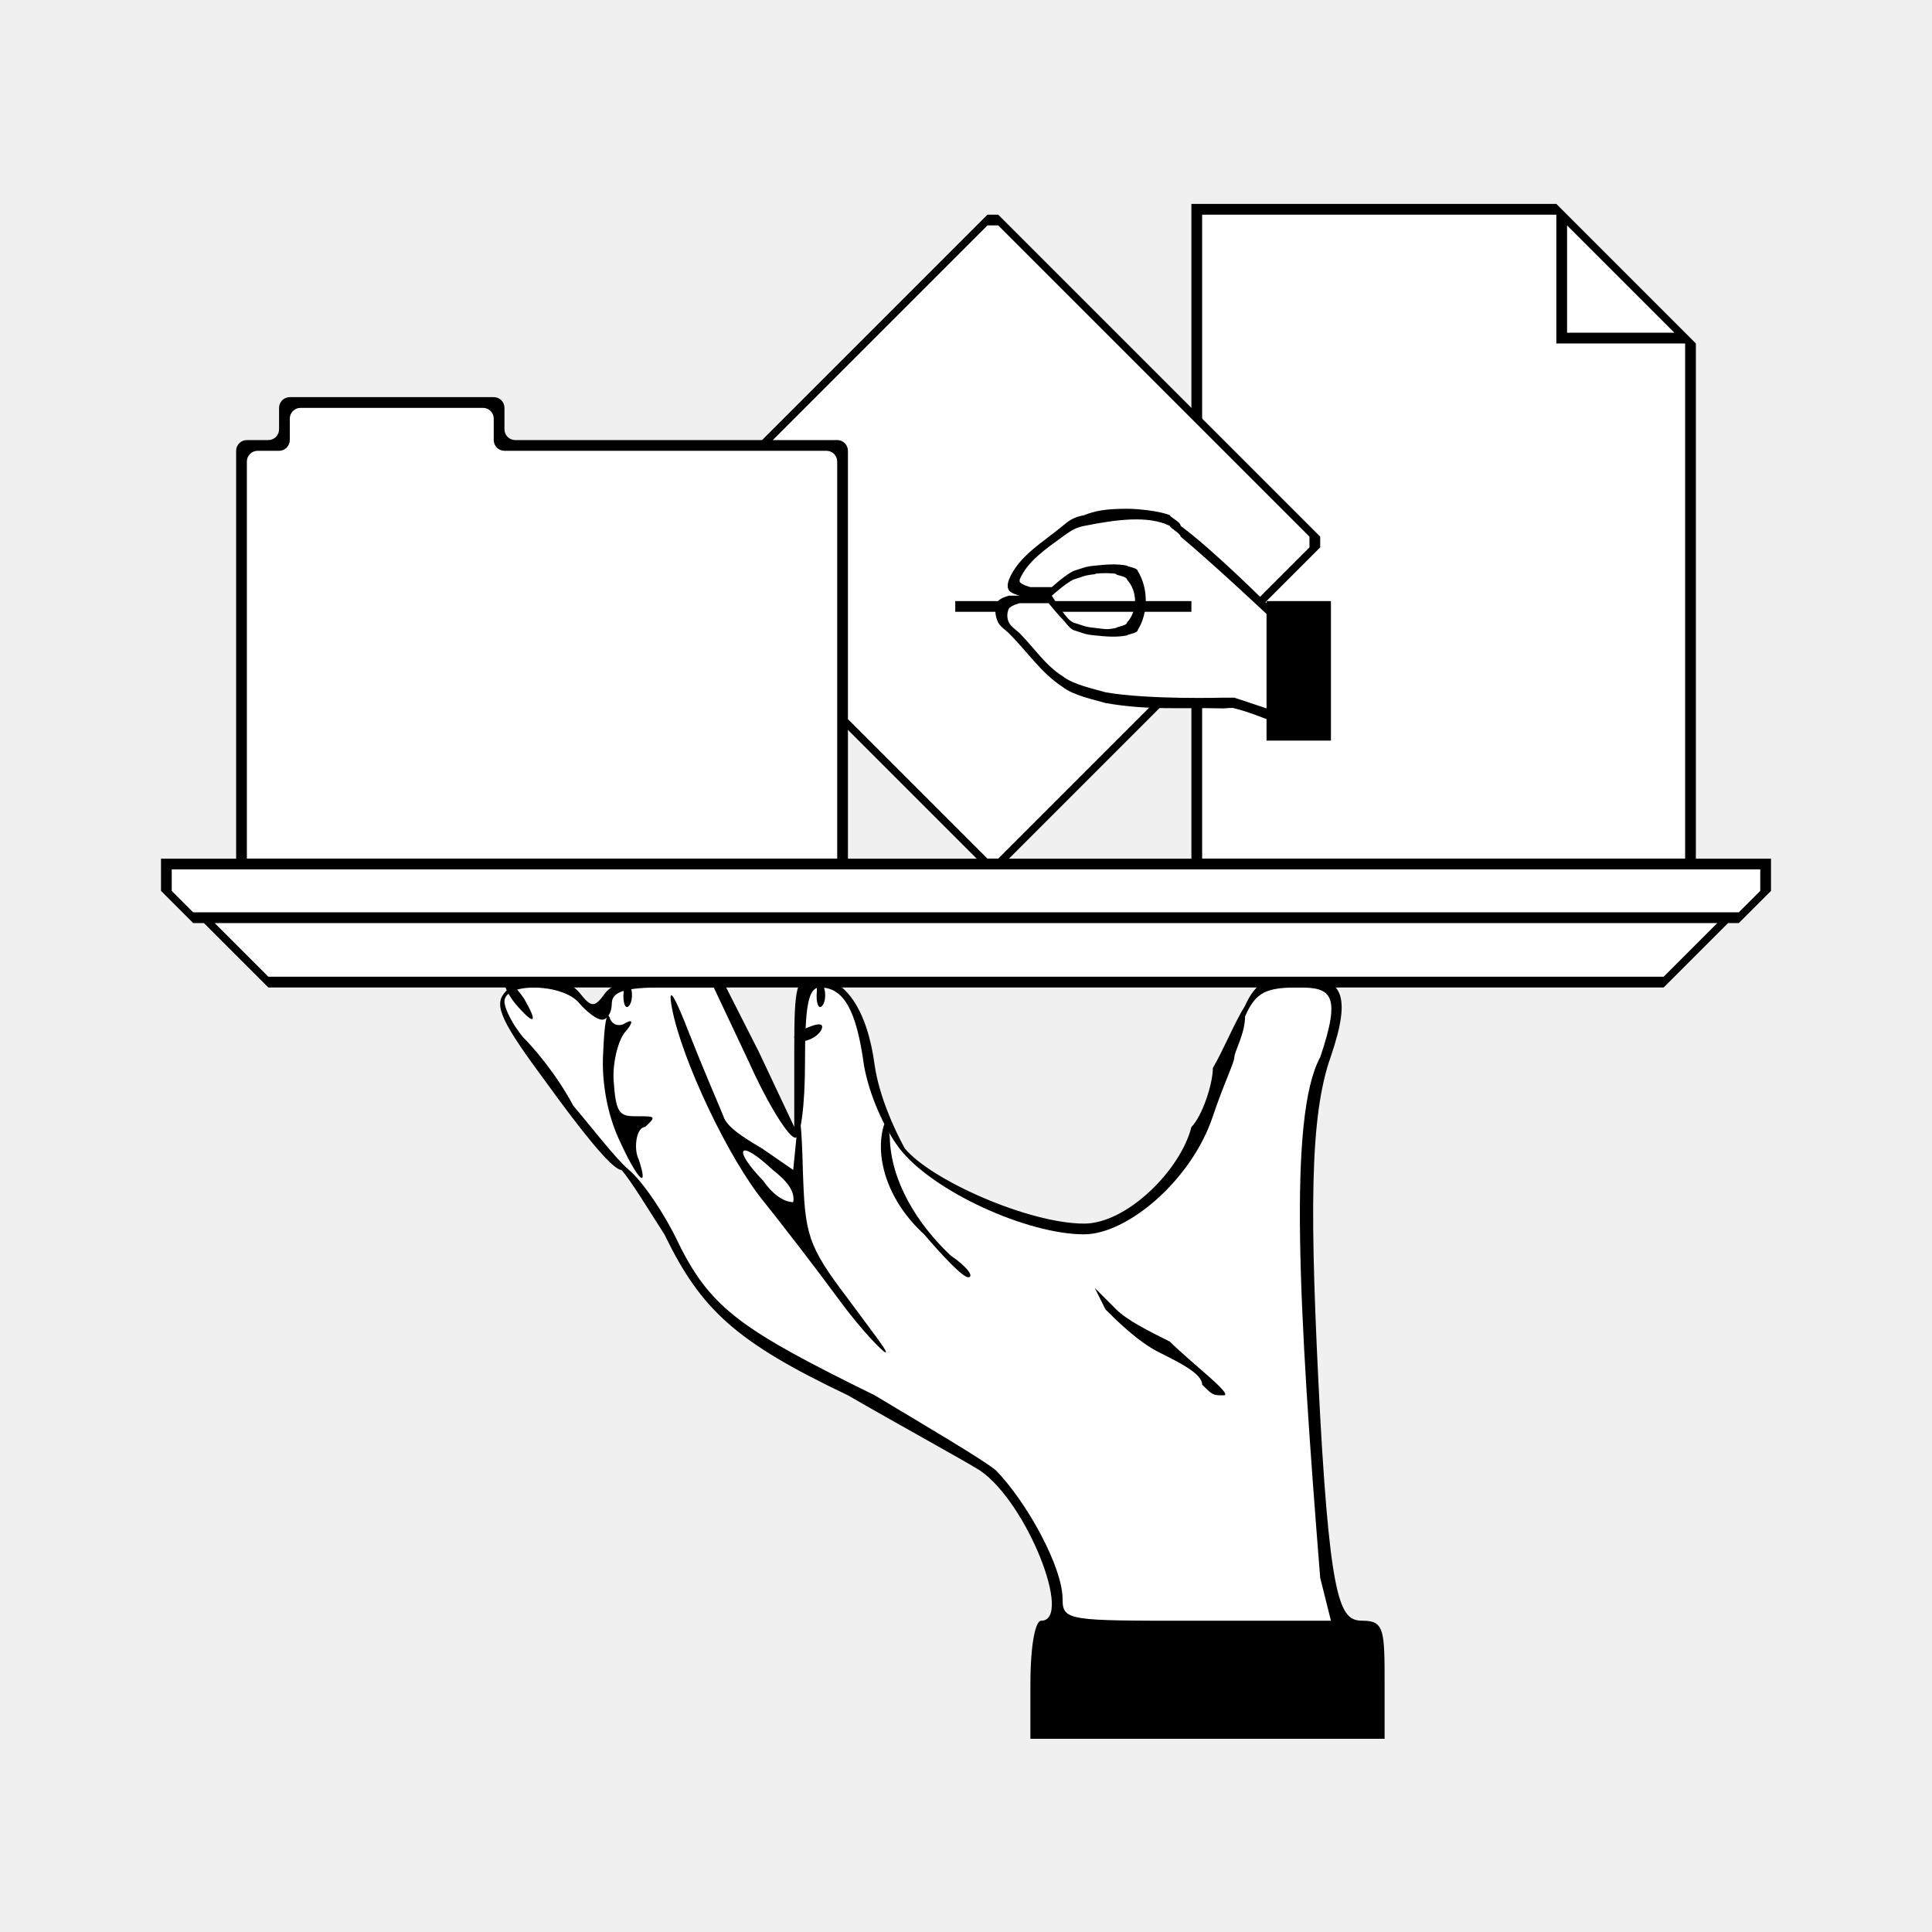
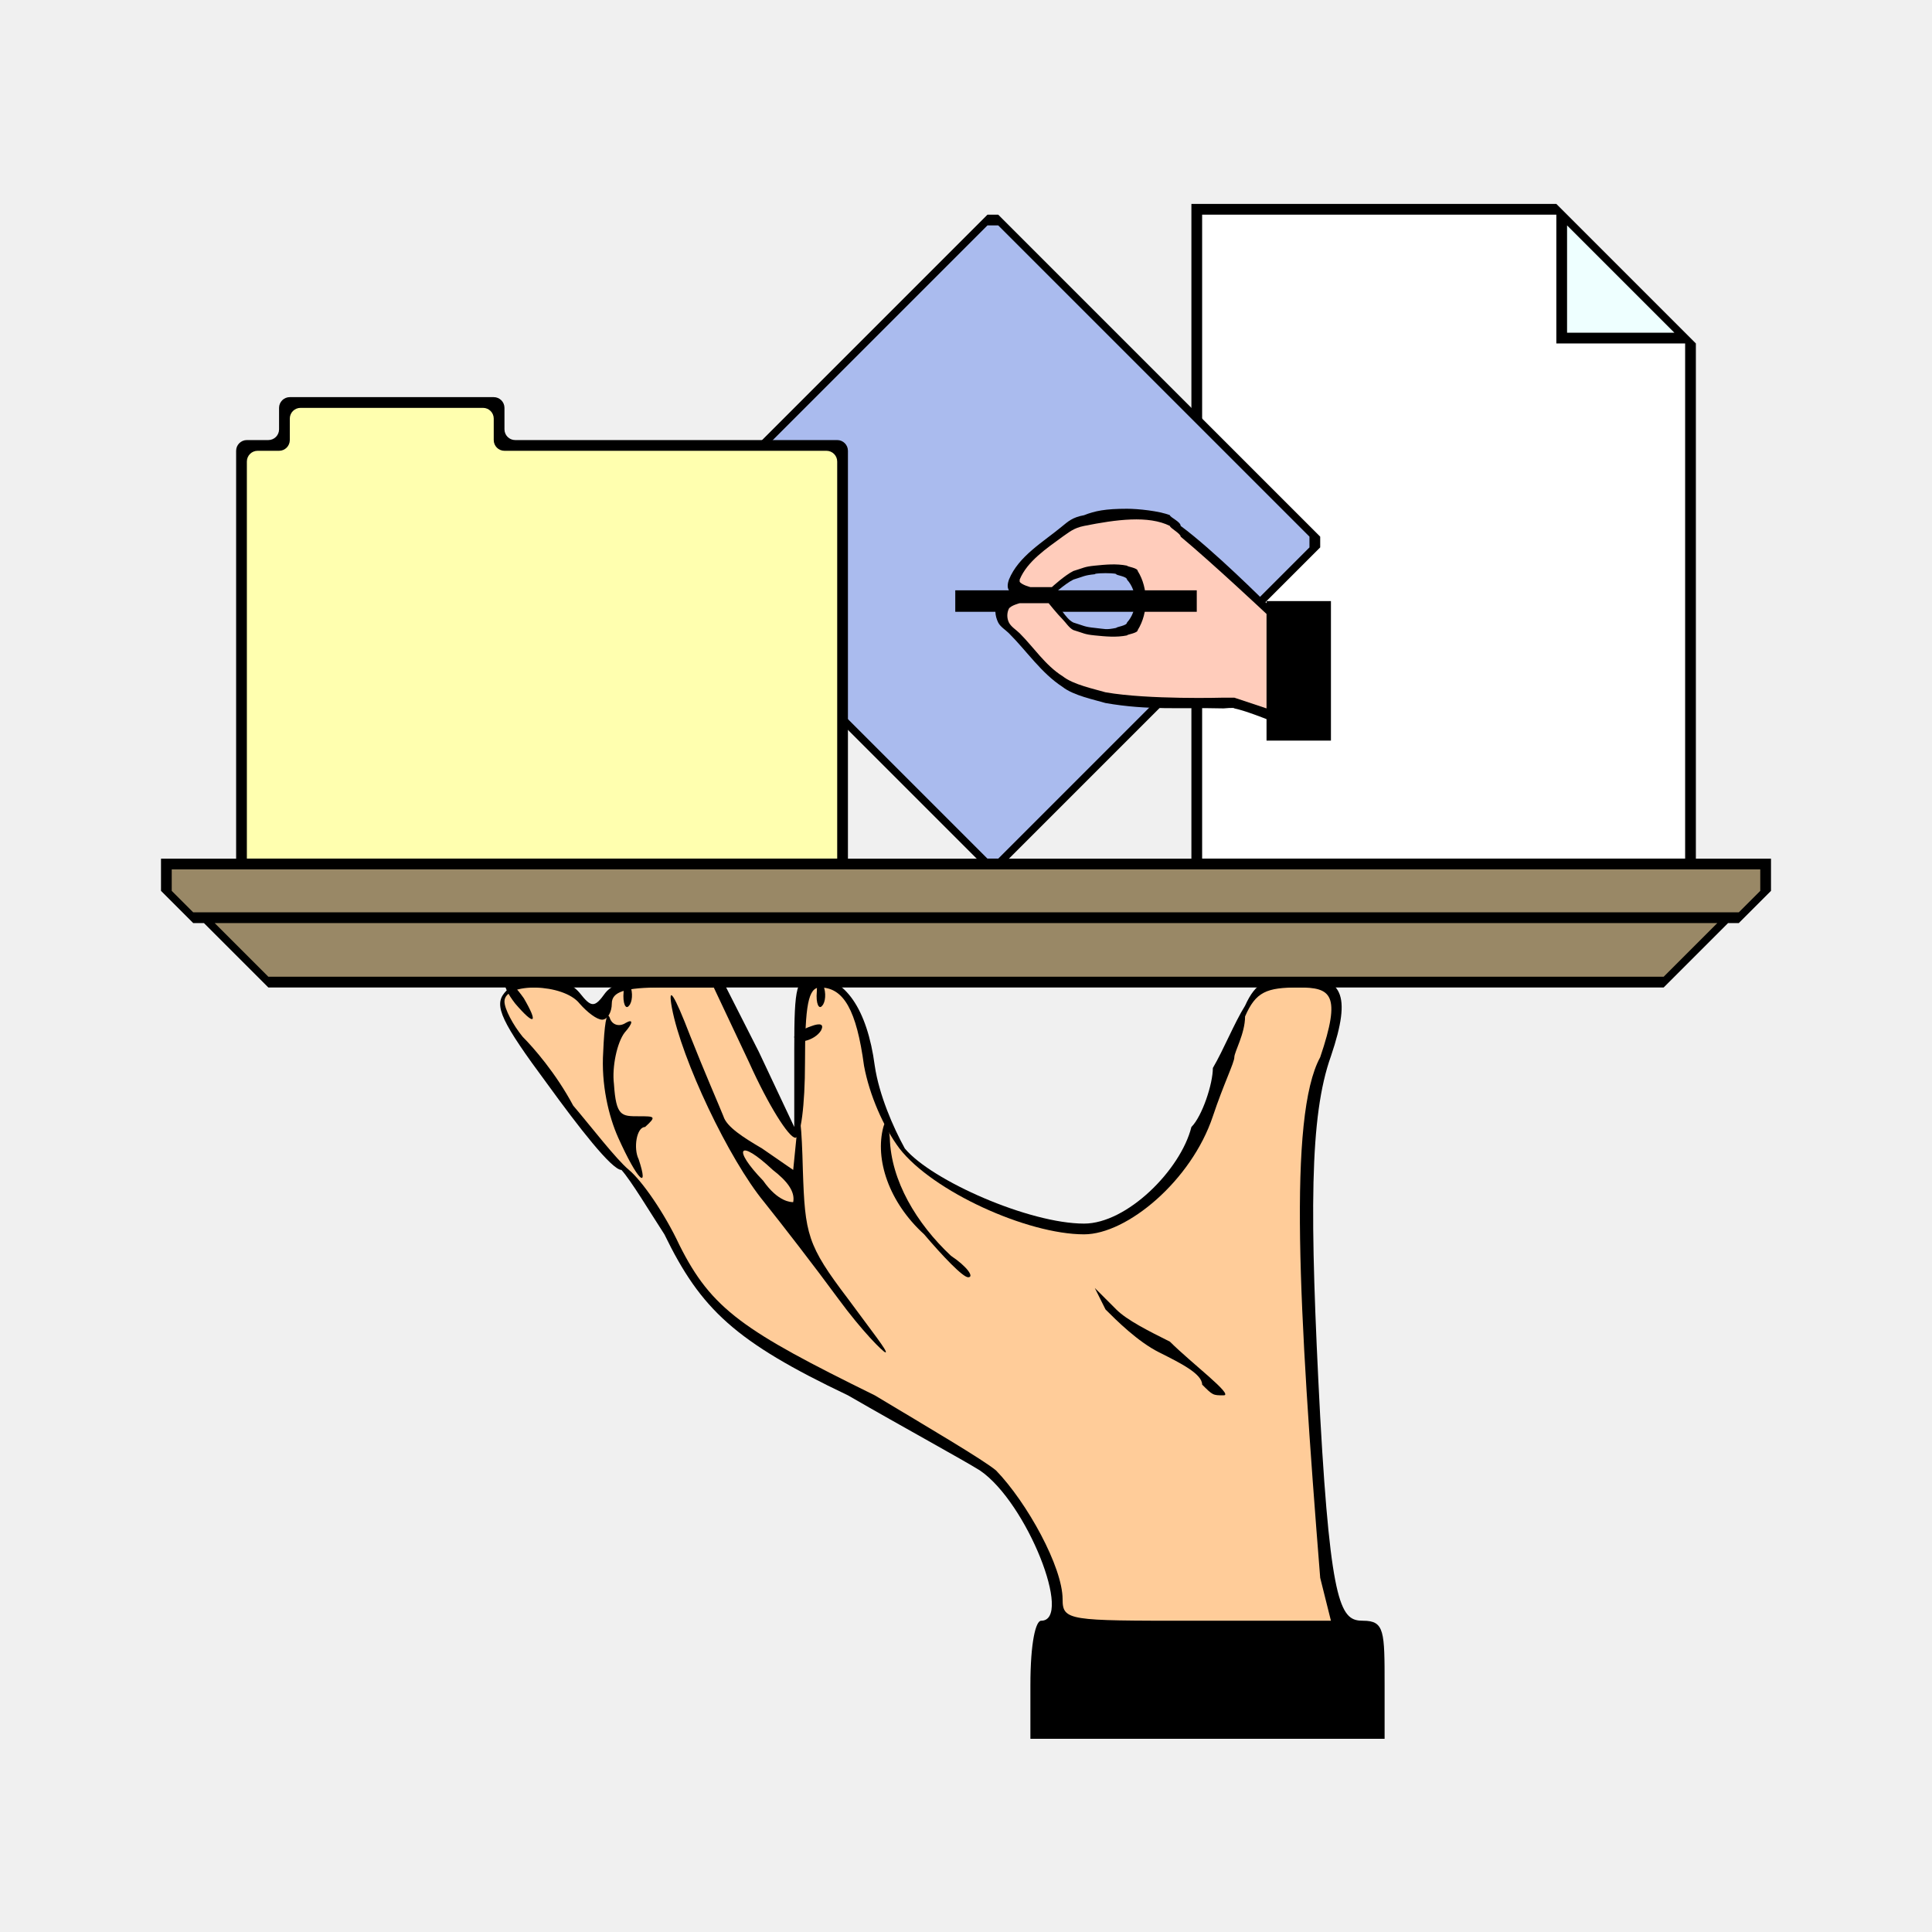
<svg xmlns="http://www.w3.org/2000/svg" version="1.1" viewBox="0 0 180 180">
  <g id="document">
    <path id="document-outline" d="m111,19 h34 l13,13 v49 h-47 z" />
-     <path id="document-fill" fill="#fff" d="m112,20 h33 v12 h12 v48 h-45 z m34,1 10,10 h-10 z" />
+     <path id="document-page" fill="#fff" d="m112,20 h33 v12 h12 v48 h-45 z" />
+     <path id="document-corner" fill="#eff" d="m146,21 10,10 h-10 z" />
  </g>
  <g id="app">
    <path id="app-diamond-outline" d="m92,20 h1 l30,30 v1 l-30,30 h-1 l-30,-30 v-1 z" />
-     <path id="app-diamond-fill" fill="#fff" d="m92,21 h1 l29,29 v1 l-29,29 h-1 l-29,-29 v-1 z" />
+     <path id="app-diamond-fill" fill="#abe" d="m92,21 h1 l29,29 v1 l-29,29 h-1 l-29,-29 v-1 z" />
    <path id="app-hand-outline" d="m105,47.4 c-2,0 -3,0.2 -4,0.6 -1.1,0.2 -1.5,0.6 -2,1 -1.8,1.5 -4.1,2.8 -5 5 -0.1,0.3 -0.2,0.7 0,1 s1,0.5 1,0.5 h-1 s-0.8,0.2 -1,0.5 c-0.4,0.6 -0.3,1.4 0,2 0.2,0.4 0.7,0.7 1,1 1.7,1.7 3,3.7 5,5 1,0.8 3,1.2 4,1.5 4,0.7 7,0.4 11,0.5 0,0 1,-0.1 1,0 1,0.2 3,1 3,1 v2 h6 v-13 h-6 v0.2 s-5,-5 -8,-7.2 c0,-0.4 -1,-0.8 -1,-1 -1,-0.4 -3,-0.6 -4,-0.6 z m-2,6 s1,0 1,0.1 1,0.2 1,0.5 c1,1.1 1,2.9 0,4 0,0.3 -1,0.4 -1,0.5 -1,0.2 -1,0.1 -2,0 s-1,-0.2 -2,-0.5 c-0.4,-0.2 -0.7,-0.6 -1,-1 -0.4,-0.5 -1,-1.5 -1,-1.5 s1.2,-1.1 2,-1.5 c1,-0.3 1,-0.4 2,-0.5 0,-0.1 1,-0.1 1,-0.1 z" />
-     <path id="app-hand-fill" fill="#fff" d="m118,57 v9 l-3,-1 h-1 s-7,0.2 -11,-0.5 c-1,-0.3 -3,-0.7 -4,-1.5 -1.6,-1 -2.7,-2.7 -4,-4 -0.3,-0.3 -0.8,-0.6 -1,-1 s-0.2,-0.9 0-1.3 c0.2,-0.3 1,-0.5 1,-0.5 h2.7 s0.8,1 1.3,1.5 c0.3,0.3 0.6,0.8 1,1 1,0.3 1,0.4 2,0.5 s2,0.2 3,0 c0,-0.1 1,-0.2 1,-0.5 1,-1.6 1,-3.9 0,-5.5 0,-0.3 -1,-0.4 -1,-0.5 -1,-0.2 -2,-0.1 -3,0 s-1,0.2 -2,0.5 c-0.8,0.4 -2,1.5 -2,1.5 h-2 s-0.8,-0.2 -1,-0.5 v-0.2 c0.7,-1.7 2.5,-2.9 4,-4 0.6,-0.4 1,-0.8 2,-1 3,-0.6 6,-1 8,0 0,0.2 1,0.7 1,1 3,2.5 8,7.2 8,7.2 z" />
-     <path id="app-hand-pen" d="m89,56 v1 h4.5 v-1 h-4.5 zm9,0 l0.5,1 h12.5 v-1 h-12.5 z" />
+     <path id="app-hand-fill" fill="#fcb" d="m118,57 v9 l-3,-1 h-1 s-7,0.2 -11,-0.5 c-1,-0.3 -3,-0.7 -4,-1.5 -1.6,-1 -2.7,-2.7 -4,-4 -0.3,-0.3 -0.8,-0.6 -1,-1 s-0.2,-0.9 0-1.3 c0.2,-0.3 1,-0.5 1,-0.5 h2.7 s0.8,1 1.3,1.5 c0.3,0.3 0.6,0.8 1,1 1,0.3 1,0.4 2,0.5 s2,0.2 3,0 c0,-0.1 1,-0.2 1,-0.5 1,-1.6 1,-3.9 0,-5.5 0,-0.3 -1,-0.4 -1,-0.5 -1,-0.2 -2,-0.1 -3,0 s-1,0.2 -2,0.5 c-0.8,0.4 -2,1.5 -2,1.5 h-2 s-0.8,-0.2 -1,-0.5 v-0.2 c0.7,-1.7 2.5,-2.9 4,-4 0.6,-0.4 1,-0.8 2,-1 3,-0.6 6,-1 8,0 0,0.2 1,0.7 1,1 3,2.5 8,7.2 8,7.2 z" />
+     <path id="app-hand-pen" d="m89,55 v2 h4.5 l2,-2 h-6.5 z m8,0 l1.5,2 h13 v-2 z" />
  </g>
  <g id="folder">
    <path id="folder-outline" d="m27,37 h19 a1,1 0 0,1 1,1 v2 a1,1 0 0,0 1,1 h30 a1,1 0 0,1 1,1 v39 h-57 v-39 a1,1 0 0,1 1,-1 h2 a1,1 0 0,0 1,-1 v-2 a1,1 0 0,1 1,-1 z" />
-     <path id="folder-fill" fill="#fff" d="m28,38 h17 a1,1 0 0,1 1,1 v2 a1,1 0 0,0 1,1 h30 a1,1 0 0,1 1,1 v37 h-55 v-37 a1,1 0 0,1 1,-1 h2 a1,1 0 0,0 1,-1 v-2 a1,1 0 0,1 1,-1 z" />
+     <path id="folder-fill" fill="#ffffaf" d="m28,38 h17 a1,1 0 0,1 1,1 v2 a1,1 0 0,0 1,1 h30 a1,1 0 0,1 1,1 v37 h-55 v-37 a1,1 0 0,1 1,-1 h2 a1,1 0 0,0 1,-1 v-2 a1,1 0 0,1 1,-1 z" />
  </g>
  <g id="hand">
    <path id="hand-outline" d="m96,157 c0,-4 0.5,-6 1,-6 3,0 -1.3,-11 -5.7,-14 -1.6,-1 -7.1,-4 -12.3,-7 -10.5,-5 -13.7,-8 -17.1,-15 -1.3,-2 -3.1,-5 -4,-6 -0.9,0 -4,-4 -6.9,-8 -4.3,-5.8 -5,-7.3 -4,-8.5 1.6,-1.9 5.4,-1.9 7,0 1.1,1.4 1.4,1.4 2.4,0 0.8,-1 2.6,-1.4 6.1,-1.2 l4.9,0.2 3.3,6.5 3.3,7 v-7.3 c0,-5.8 0.2,-6.7 1.8,-6.7 2.9,0 5,3 5.7,8.3 0.4,2.7 1.7,5.7 2.8,7.7 2.5,3 11.6,7 16.7,7 4,0 9,-5 10,-9 1,-1 2,-4 2,-5.5 1,-1.7 2,-4.2 3,-5.8 1,-2.2 2,-2.7 5,-2.7 4,0 5,1.5 3,7.4 -2,5.6 -2,14.6 -1,33.6 1,18 2,19 4,19 s2,1 2,6 v5 h-33 v-5 z" />
-     <path id="hand-fill" fill="#fff" d="m99,149 c0,-3 -3.3,-9 -6.2,-12 -1.2,-1 -6.3,-4 -11.3,-7 -12.2,-6 -15.2,-8 -18.2,-14 -1.4,-3 -3.5,-6 -4.7,-7 s-3.5,-4 -5.2,-6 c-1.6,-3 -3.7,-5.4 -4.7,-6.4 -0.9,-1.1 -1.7,-2.6 -1.7,-3.3 0,-1.8 5.5,-1.7 7,0.2 0.7,0.8 1.6,1.5 2.1,1.5 s0.9,-0.7 0.9,-1.5 c0,-1.1 1.2,-1.5 4.7,-1.5 h4.8 l3.3,7 c1.8,4 3.7,7 4.3,7 0.5,0 0.9,-3 0.9,-7 0,-5.3 0.3,-7 1.4,-7 2.2,0 3.4,2.1 4.1,7.3 0.5,2.7 1.8,5.7 3.3,7.7 3.1,4 11.9,8 17.2,8 4,0 10,-5 12,-11 1,-3 2,-5 2,-5.5 s1,-2.2 1,-3.8 c1,-2.3 2,-2.7 5,-2.7 s4,0.6 2,6.5 c-3,5.5 -2,23.5 0,48.5 l1,4 h-13 c-11.4,0 -12,0 -12,-2 z" />
+     <path id="hand-fill" fill="#fc9" d="m99,149 c0,-3 -3.3,-9 -6.2,-12 -1.2,-1 -6.3,-4 -11.3,-7 -12.2,-6 -15.2,-8 -18.2,-14 -1.4,-3 -3.5,-6 -4.7,-7 s-3.5,-4 -5.2,-6 c-1.6,-3 -3.7,-5.4 -4.7,-6.4 -0.9,-1.1 -1.7,-2.6 -1.7,-3.3 0,-1.8 5.5,-1.7 7,0.2 0.7,0.8 1.6,1.5 2.1,1.5 s0.9,-0.7 0.9,-1.5 c0,-1.1 1.2,-1.5 4.7,-1.5 h4.8 l3.3,7 c1.8,4 3.7,7 4.3,7 0.5,0 0.9,-3 0.9,-7 0,-5.3 0.3,-7 1.4,-7 2.2,0 3.4,2.1 4.1,7.3 0.5,2.7 1.8,5.7 3.3,7.7 3.1,4 11.9,8 17.2,8 4,0 10,-5 12,-11 1,-3 2,-5 2,-5.5 s1,-2.2 1,-3.8 c1,-2.3 2,-2.7 5,-2.7 s4,0.6 2,6.5 c-3,5.5 -2,23.5 0,48.5 l1,4 h-13 c-11.4,0 -12,0 -12,-2 z" />
    <path id="hand-detail" d="m112,129 c0,-1 -2,-2 -4,-3 s-4,-3 -5,-4 l-1,-2 2,2 c1,1 3,2 5,3 2,2 6,5 5,5 s-1,0 -2,-1 z m-33.9,-8 c-2.2,-3 -5.3,-7 -6.9,-9 -3.3,-4 -7.7,-13.3 -8.6,-18.1 -0.4,-2.2 0.2,-1.3 1.7,2.6 1.3,3.3 2.7,6.5 3.1,7.5 0.3,1 1.9,2 3.6,3 l2.9,2 0.4,-4 c0.2,-2 0.4,0 0.5,4 0.2,6 0.4,7 4.2,12 2.2,3 3.8,5 3.5,5 -0.2,0 -2.2,-2 -4.4,-5 z m-6.1,-12 c-3.2,-3 -3.8,-2 -0.9,1 1.4,2 2.6,2 2.8,2 0.2,-1 -0.6,-2 -1.9,-3 z m14.1,6 c-3.3,-3 -4.6,-7 -3.8,-10 0.3,-1 0.5,0 0.6,1 0.1,4 2.5,8 5.7,11 1.5,1 2.2,2 1.6,2 -0.5,0 -2.4,-2 -4.1,-4 z m-28.5,-9 c-0.9,-2 -1.6,-5 -1.4,-8 0.1,-2.4 0.3,-3.9 0.6,-3.2 0.2,0.7 0.9,0.9 1.5,0.5 0.7,-0.4 0.7,0 -0.1,0.9 -0.7,0.9 -1.2,3.2 -1,4.8 0.2,3 0.7,3 2.3,3 1.5,0 1.7,0 0.6,1 -0.8,0 -1.1,2 -0.6,3 1,3 -0.1,2 -1.9,-2 z m16.4,-9.4 c0,-0.2 0.7,-0.7 1.6,-1 0.8,-0.3 1.2,-0.2 0.9,0.4 -0.6,1 -2.5,1.4 -2.5,0.6 z m-26,-3.1 c-0.7,-0.9 -1.1,-1.7 -0.9,-2 0.3,-0.2 1,0.5 1.7,1.5 1.4,2.4 1,2.6 -0.8 0.5 z m10.1,-1.1 c0,-1.1 0.3,-1.4 0.6,-0.6 0.3,0.7 0.2,1.6 -0.1,1.9 -0.3,0.4 -0.6,-0.2 -0.5,-1.3 z m18,0 c0,-1.1 0.3,-1.4 0.6,-0.6 0.3,0.7 0.2,1.6 -0.1,1.9 -0.3,0.4 -0.6,-0.2 -0.5,-1.3 z" />
  </g>
  <g id="tray">
    <path id="tray-outline" d="m15,80 h150 v3 l-3,3 h-1 l-6,6 h-130 l-6,-6 h-1 l-3,-3 z" />
-     <path id="tray-fill" fill="#fff" d="m16,81 h148 v2 l-2,2 h-144 l-2,-2 v-2 z m4,5 h140 l-5,5 h-130 l-5,-5 z" />
+     <path id="tray-fill" fill="#986" d="m16,81 h148 v2 l-2,2 h-144 l-2,-2 v-2 z m4,5 h140 l-5,5 h-130 l-5,-5 z" />
  </g>
</svg>
